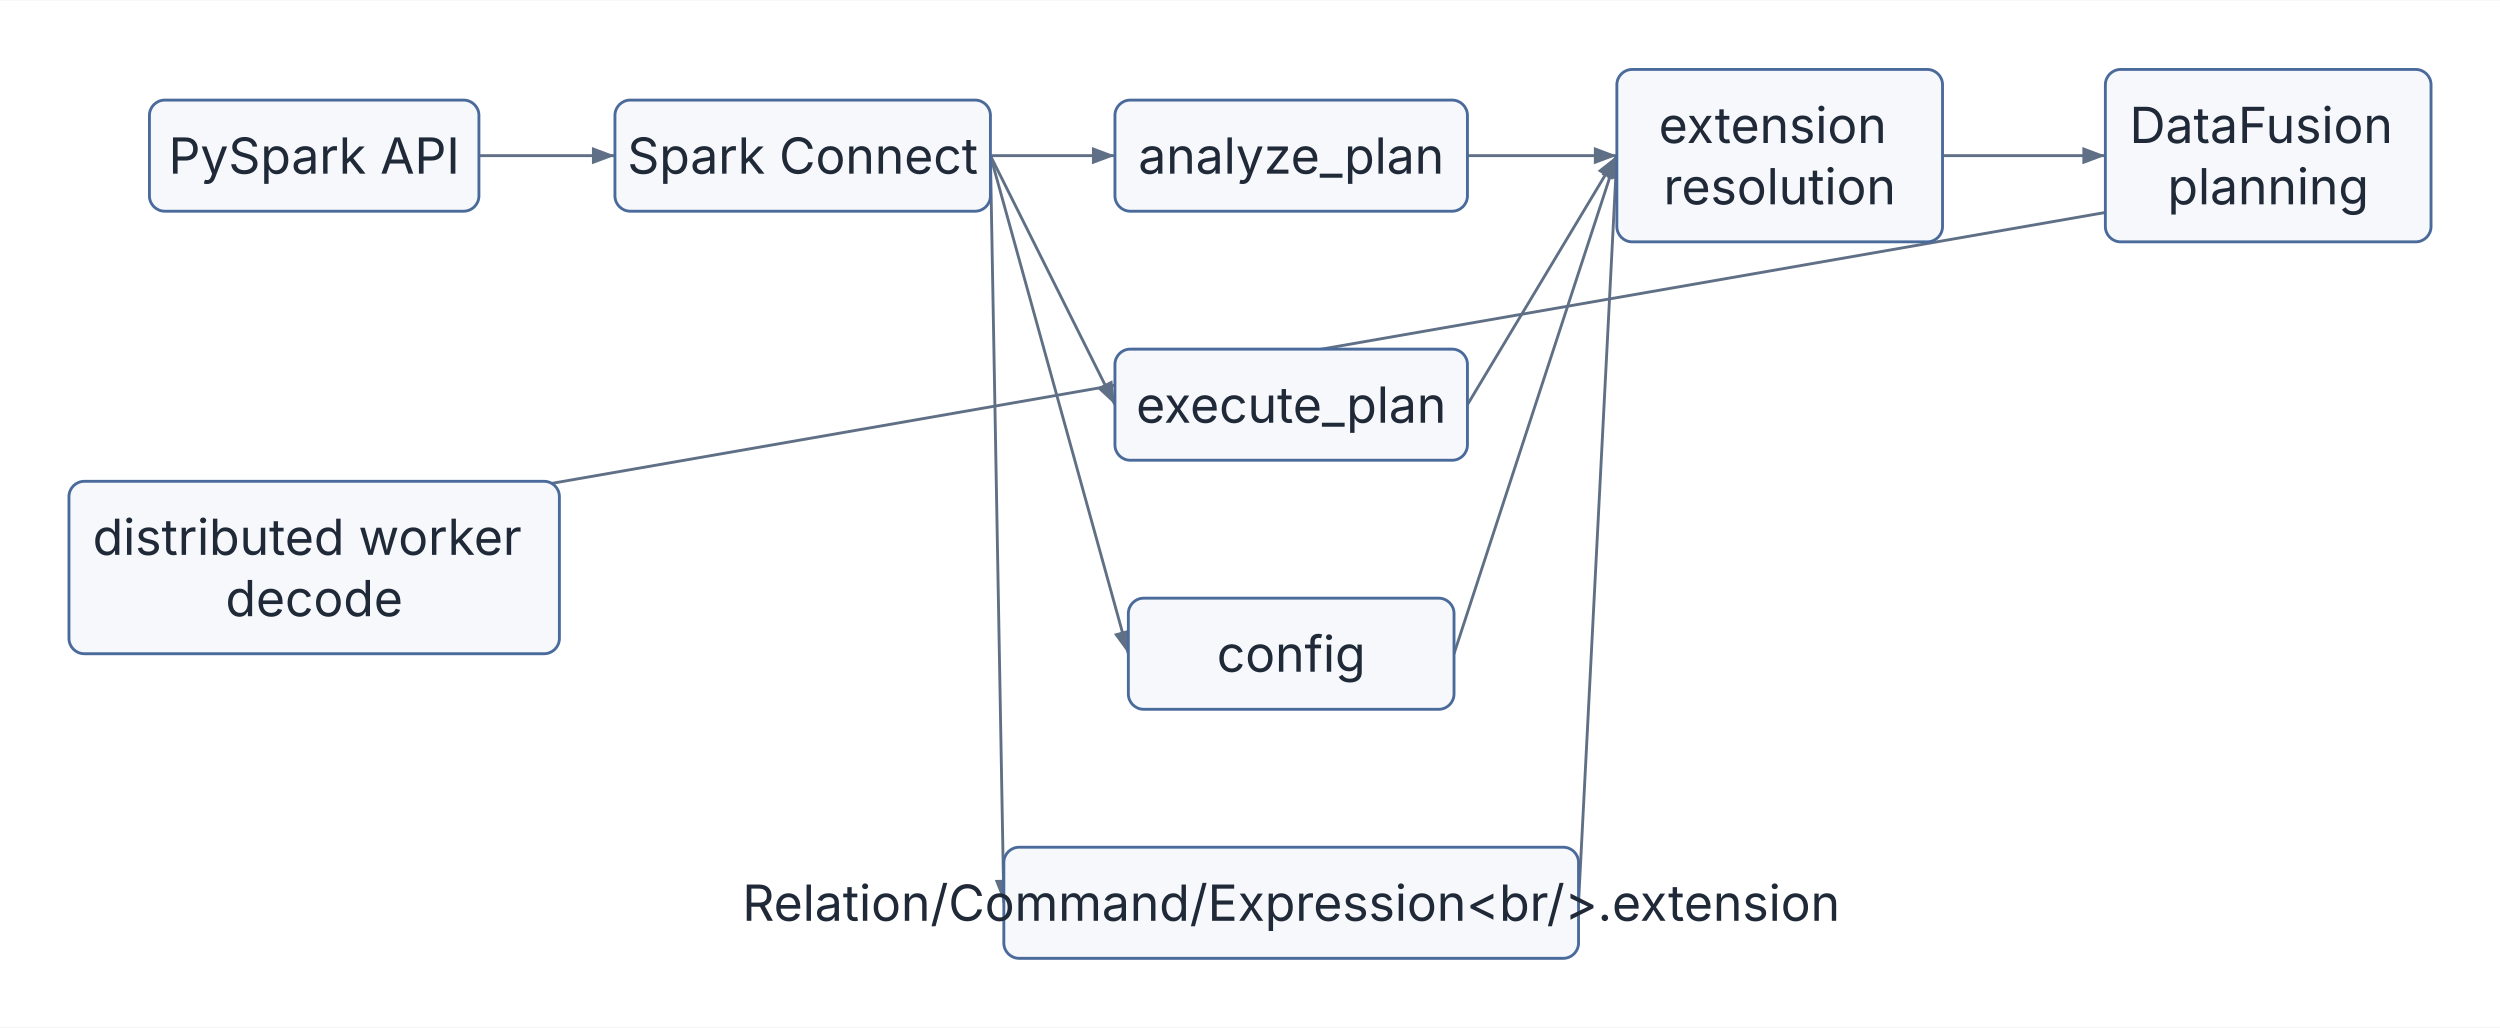
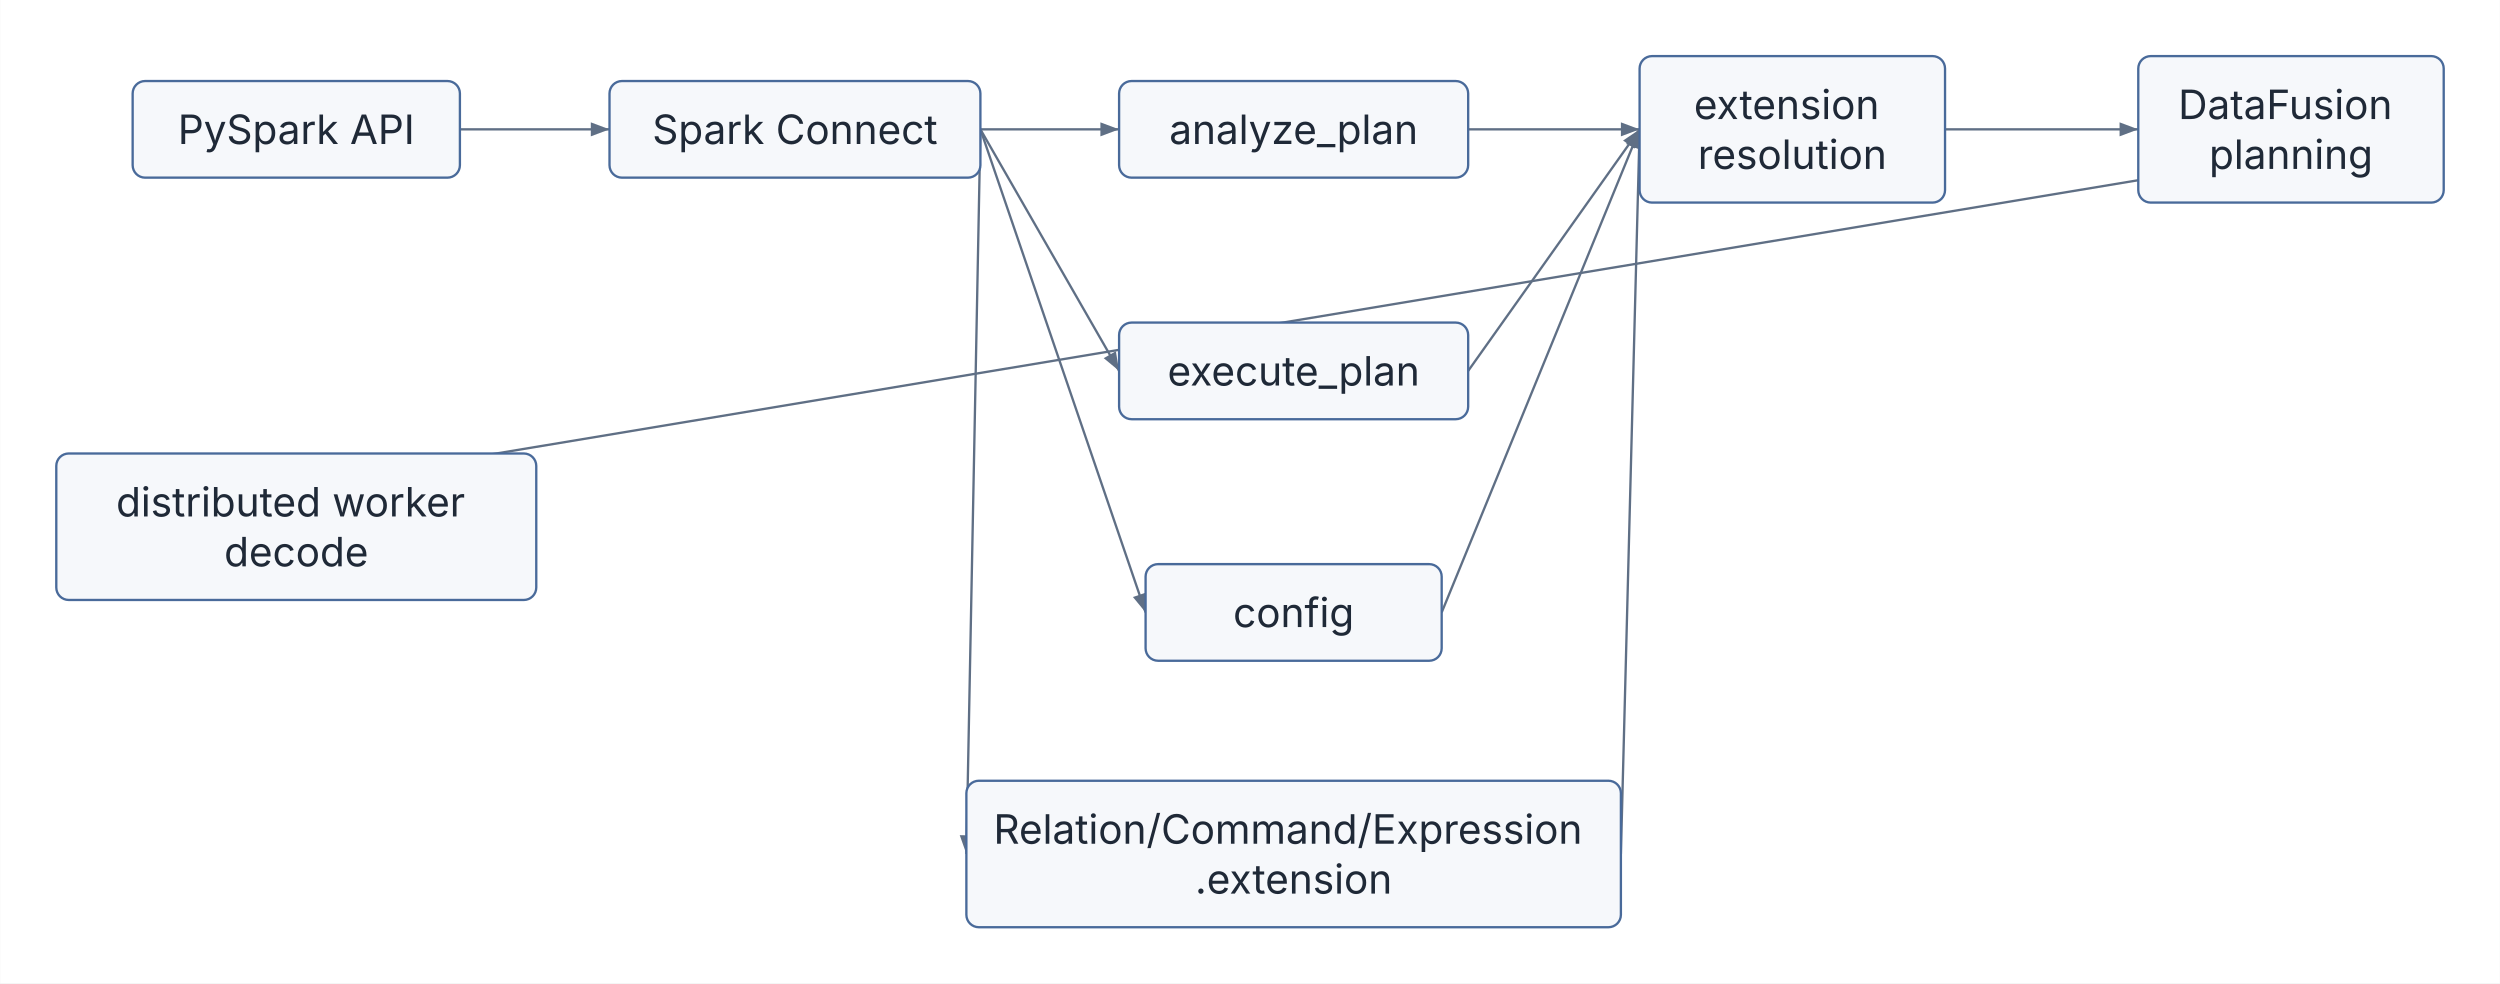
- <svg xmlns="http://www.w3.org/2000/svg" width="900" height="370" viewBox="0 0 1305 536">
+ <svg xmlns="http://www.w3.org/2000/svg" width="900" height="354" viewBox="0 0 1604 631">
  <defs>
    <marker id="arrow" markerWidth="10" markerHeight="10" refX="8" refY="3" orient="auto" markerUnits="strokeWidth">
      <path d="M0,0 L0,6 L8,3 z" fill="#5f6f85" />
    </marker>
  </defs>
-   <rect x="0" y="0" width="1305" height="536" fill="white" />
-   <line x1="250" y1="81" x2="321" y2="81" stroke="#5f6f85" stroke-width="1.5" marker-end="url(#arrow)" />
-   <line x1="517" y1="81" x2="582" y2="81" stroke="#5f6f85" stroke-width="1.5" marker-end="url(#arrow)" />
-   <line x1="517" y1="81" x2="582" y2="211" stroke="#5f6f85" stroke-width="1.5" marker-end="url(#arrow)" />
-   <line x1="517" y1="81" x2="589" y2="341" stroke="#5f6f85" stroke-width="1.5" marker-end="url(#arrow)" />
-   <line x1="517" y1="81" x2="524" y2="471" stroke="#5f6f85" stroke-width="1.5" marker-end="url(#arrow)" />
-   <line x1="766" y1="81" x2="844" y2="81" stroke="#5f6f85" stroke-width="1.5" marker-end="url(#arrow)" />
-   <line x1="766" y1="211" x2="844" y2="81" stroke="#5f6f85" stroke-width="1.5" marker-end="url(#arrow)" />
-   <line x1="759" y1="341" x2="844" y2="81" stroke="#5f6f85" stroke-width="1.5" marker-end="url(#arrow)" />
-   <line x1="824" y1="471" x2="844" y2="81" stroke="#5f6f85" stroke-width="1.5" marker-end="url(#arrow)" />
-   <line x1="1014" y1="81" x2="1099" y2="81" stroke="#5f6f85" stroke-width="1.5" marker-end="url(#arrow)" />
-   <line x1="1269" y1="81" x2="36" y2="296" stroke="#5f6f85" stroke-width="1.5" marker-end="url(#arrow)" />
-   <rect x="78" y="52" width="172" height="58" rx="8" fill="#f6f8fb" stroke="#496a9a" stroke-width="1.5" />
-   <text x="164" y="81" text-anchor="middle" dominant-baseline="middle" font-family="Inter, Helvetica, Arial, sans-serif" font-size="26" fill="#1f2937">
-     <tspan x="164" dy="0">PySpark API</tspan>
+   <rect x="0" y="0" width="1604" height="631" fill="white" />
+   <line x1="295" y1="83" x2="391" y2="83" stroke="#5f6f85" stroke-width="1.5" marker-end="url(#arrow)" />
+   <line x1="629" y1="83" x2="718" y2="83" stroke="#5f6f85" stroke-width="1.5" marker-end="url(#arrow)" />
+   <line x1="629" y1="83" x2="718" y2="238" stroke="#5f6f85" stroke-width="1.5" marker-end="url(#arrow)" />
+   <line x1="629" y1="83" x2="735" y2="393" stroke="#5f6f85" stroke-width="1.5" marker-end="url(#arrow)" />
+   <line x1="629" y1="83" x2="620" y2="548" stroke="#5f6f85" stroke-width="1.5" marker-end="url(#arrow)" />
+   <line x1="942" y1="83" x2="1052" y2="83" stroke="#5f6f85" stroke-width="1.5" marker-end="url(#arrow)" />
+   <line x1="942" y1="238" x2="1052" y2="83" stroke="#5f6f85" stroke-width="1.5" marker-end="url(#arrow)" />
+   <line x1="925" y1="393" x2="1052" y2="83" stroke="#5f6f85" stroke-width="1.5" marker-end="url(#arrow)" />
+   <line x1="1040" y1="548" x2="1052" y2="83" stroke="#5f6f85" stroke-width="1.5" marker-end="url(#arrow)" />
+   <line x1="1248" y1="83" x2="1372" y2="83" stroke="#5f6f85" stroke-width="1.5" marker-end="url(#arrow)" />
+   <line x1="1568" y1="83" x2="36" y2="338" stroke="#5f6f85" stroke-width="1.5" marker-end="url(#arrow)" />
+   <rect x="85" y="52" width="210" height="62" rx="8" fill="#f6f8fb" stroke="#496a9a" stroke-width="1.5" />
+   <text x="190" y="83" text-anchor="middle" dominant-baseline="middle" font-family="Inter, Helvetica, Arial, sans-serif" font-size="26" fill="#1f2937">
+     <tspan x="190" dy="0">PySpark API</tspan>
  </text>
-   <rect x="321" y="52" width="196" height="58" rx="8" fill="#f6f8fb" stroke="#496a9a" stroke-width="1.5" />
-   <text x="419" y="81" text-anchor="middle" dominant-baseline="middle" font-family="Inter, Helvetica, Arial, sans-serif" font-size="26" fill="#1f2937">
-     <tspan x="419" dy="0">Spark Connect</tspan>
+   <rect x="391" y="52" width="238" height="62" rx="8" fill="#f6f8fb" stroke="#496a9a" stroke-width="1.5" />
+   <text x="510" y="83" text-anchor="middle" dominant-baseline="middle" font-family="Inter, Helvetica, Arial, sans-serif" font-size="26" fill="#1f2937">
+     <tspan x="510" dy="0">Spark Connect</tspan>
  </text>
-   <rect x="582" y="52" width="184" height="58" rx="8" fill="#f6f8fb" stroke="#496a9a" stroke-width="1.5" />
-   <text x="674" y="81" text-anchor="middle" dominant-baseline="middle" font-family="Inter, Helvetica, Arial, sans-serif" font-size="26" fill="#1f2937">
-     <tspan x="674" dy="0">analyze_plan</tspan>
+   <rect x="718" y="52" width="224" height="62" rx="8" fill="#f6f8fb" stroke="#496a9a" stroke-width="1.5" />
+   <text x="830" y="83" text-anchor="middle" dominant-baseline="middle" font-family="Inter, Helvetica, Arial, sans-serif" font-size="26" fill="#1f2937">
+     <tspan x="830" dy="0">analyze_plan</tspan>
  </text>
-   <rect x="582" y="182" width="184" height="58" rx="8" fill="#f6f8fb" stroke="#496a9a" stroke-width="1.5" />
-   <text x="674" y="211" text-anchor="middle" dominant-baseline="middle" font-family="Inter, Helvetica, Arial, sans-serif" font-size="26" fill="#1f2937">
-     <tspan x="674" dy="0">execute_plan</tspan>
+   <rect x="718" y="207" width="224" height="62" rx="8" fill="#f6f8fb" stroke="#496a9a" stroke-width="1.5" />
+   <text x="830" y="238" text-anchor="middle" dominant-baseline="middle" font-family="Inter, Helvetica, Arial, sans-serif" font-size="26" fill="#1f2937">
+     <tspan x="830" dy="0">execute_plan</tspan>
  </text>
-   <rect x="589" y="312" width="170" height="58" rx="8" fill="#f6f8fb" stroke="#496a9a" stroke-width="1.5" />
-   <text x="674" y="341" text-anchor="middle" dominant-baseline="middle" font-family="Inter, Helvetica, Arial, sans-serif" font-size="26" fill="#1f2937">
-     <tspan x="674" dy="0">config</tspan>
+   <rect x="735" y="362" width="190" height="62" rx="8" fill="#f6f8fb" stroke="#496a9a" stroke-width="1.5" />
+   <text x="830" y="393" text-anchor="middle" dominant-baseline="middle" font-family="Inter, Helvetica, Arial, sans-serif" font-size="26" fill="#1f2937">
+     <tspan x="830" dy="0">config</tspan>
  </text>
-   <rect x="524" y="442" width="300" height="58" rx="8" fill="#f6f8fb" stroke="#496a9a" stroke-width="1.5" />
-   <text x="674" y="471" text-anchor="middle" dominant-baseline="middle" font-family="Inter, Helvetica, Arial, sans-serif" font-size="26" fill="#1f2937">
-     <tspan x="674" dy="0">Relation/Command/Expression&lt;br/&gt;.extension</tspan>
+   <rect x="620" y="501" width="420" height="94" rx="8" fill="#f6f8fb" stroke="#496a9a" stroke-width="1.5" />
+   <text x="830" y="532" text-anchor="middle" dominant-baseline="middle" font-family="Inter, Helvetica, Arial, sans-serif" font-size="26" fill="#1f2937">
+     <tspan x="830" dy="0">Relation/Command/Expression</tspan>
+     <tspan x="830" dy="32">.extension</tspan>
  </text>
-   <rect x="844" y="36" width="170" height="90" rx="8" fill="#f6f8fb" stroke="#496a9a" stroke-width="1.5" />
-   <text x="929" y="65" text-anchor="middle" dominant-baseline="middle" font-family="Inter, Helvetica, Arial, sans-serif" font-size="26" fill="#1f2937">
-     <tspan x="929" dy="0">extension</tspan>
-     <tspan x="929" dy="32">resolution</tspan>
+   <rect x="1052" y="36" width="196" height="94" rx="8" fill="#f6f8fb" stroke="#496a9a" stroke-width="1.5" />
+   <text x="1150" y="67" text-anchor="middle" dominant-baseline="middle" font-family="Inter, Helvetica, Arial, sans-serif" font-size="26" fill="#1f2937">
+     <tspan x="1150" dy="0">extension</tspan>
+     <tspan x="1150" dy="32">resolution</tspan>
  </text>
-   <rect x="1099" y="36" width="170" height="90" rx="8" fill="#f6f8fb" stroke="#496a9a" stroke-width="1.5" />
-   <text x="1184" y="65" text-anchor="middle" dominant-baseline="middle" font-family="Inter, Helvetica, Arial, sans-serif" font-size="26" fill="#1f2937">
-     <tspan x="1184" dy="0">DataFusion</tspan>
-     <tspan x="1184" dy="32">planning</tspan>
+   <rect x="1372" y="36" width="196" height="94" rx="8" fill="#f6f8fb" stroke="#496a9a" stroke-width="1.5" />
+   <text x="1470" y="67" text-anchor="middle" dominant-baseline="middle" font-family="Inter, Helvetica, Arial, sans-serif" font-size="26" fill="#1f2937">
+     <tspan x="1470" dy="0">DataFusion</tspan>
+     <tspan x="1470" dy="32">planning</tspan>
  </text>
-   <rect x="36" y="251" width="256" height="90" rx="8" fill="#f6f8fb" stroke="#496a9a" stroke-width="1.5" />
-   <text x="164" y="280" text-anchor="middle" dominant-baseline="middle" font-family="Inter, Helvetica, Arial, sans-serif" font-size="26" fill="#1f2937">
-     <tspan x="164" dy="0">distributed worker</tspan>
-     <tspan x="164" dy="32">decode</tspan>
+   <rect x="36" y="291" width="308" height="94" rx="8" fill="#f6f8fb" stroke="#496a9a" stroke-width="1.5" />
+   <text x="190" y="322" text-anchor="middle" dominant-baseline="middle" font-family="Inter, Helvetica, Arial, sans-serif" font-size="26" fill="#1f2937">
+     <tspan x="190" dy="0">distributed worker</tspan>
+     <tspan x="190" dy="32">decode</tspan>
  </text>
</svg>
